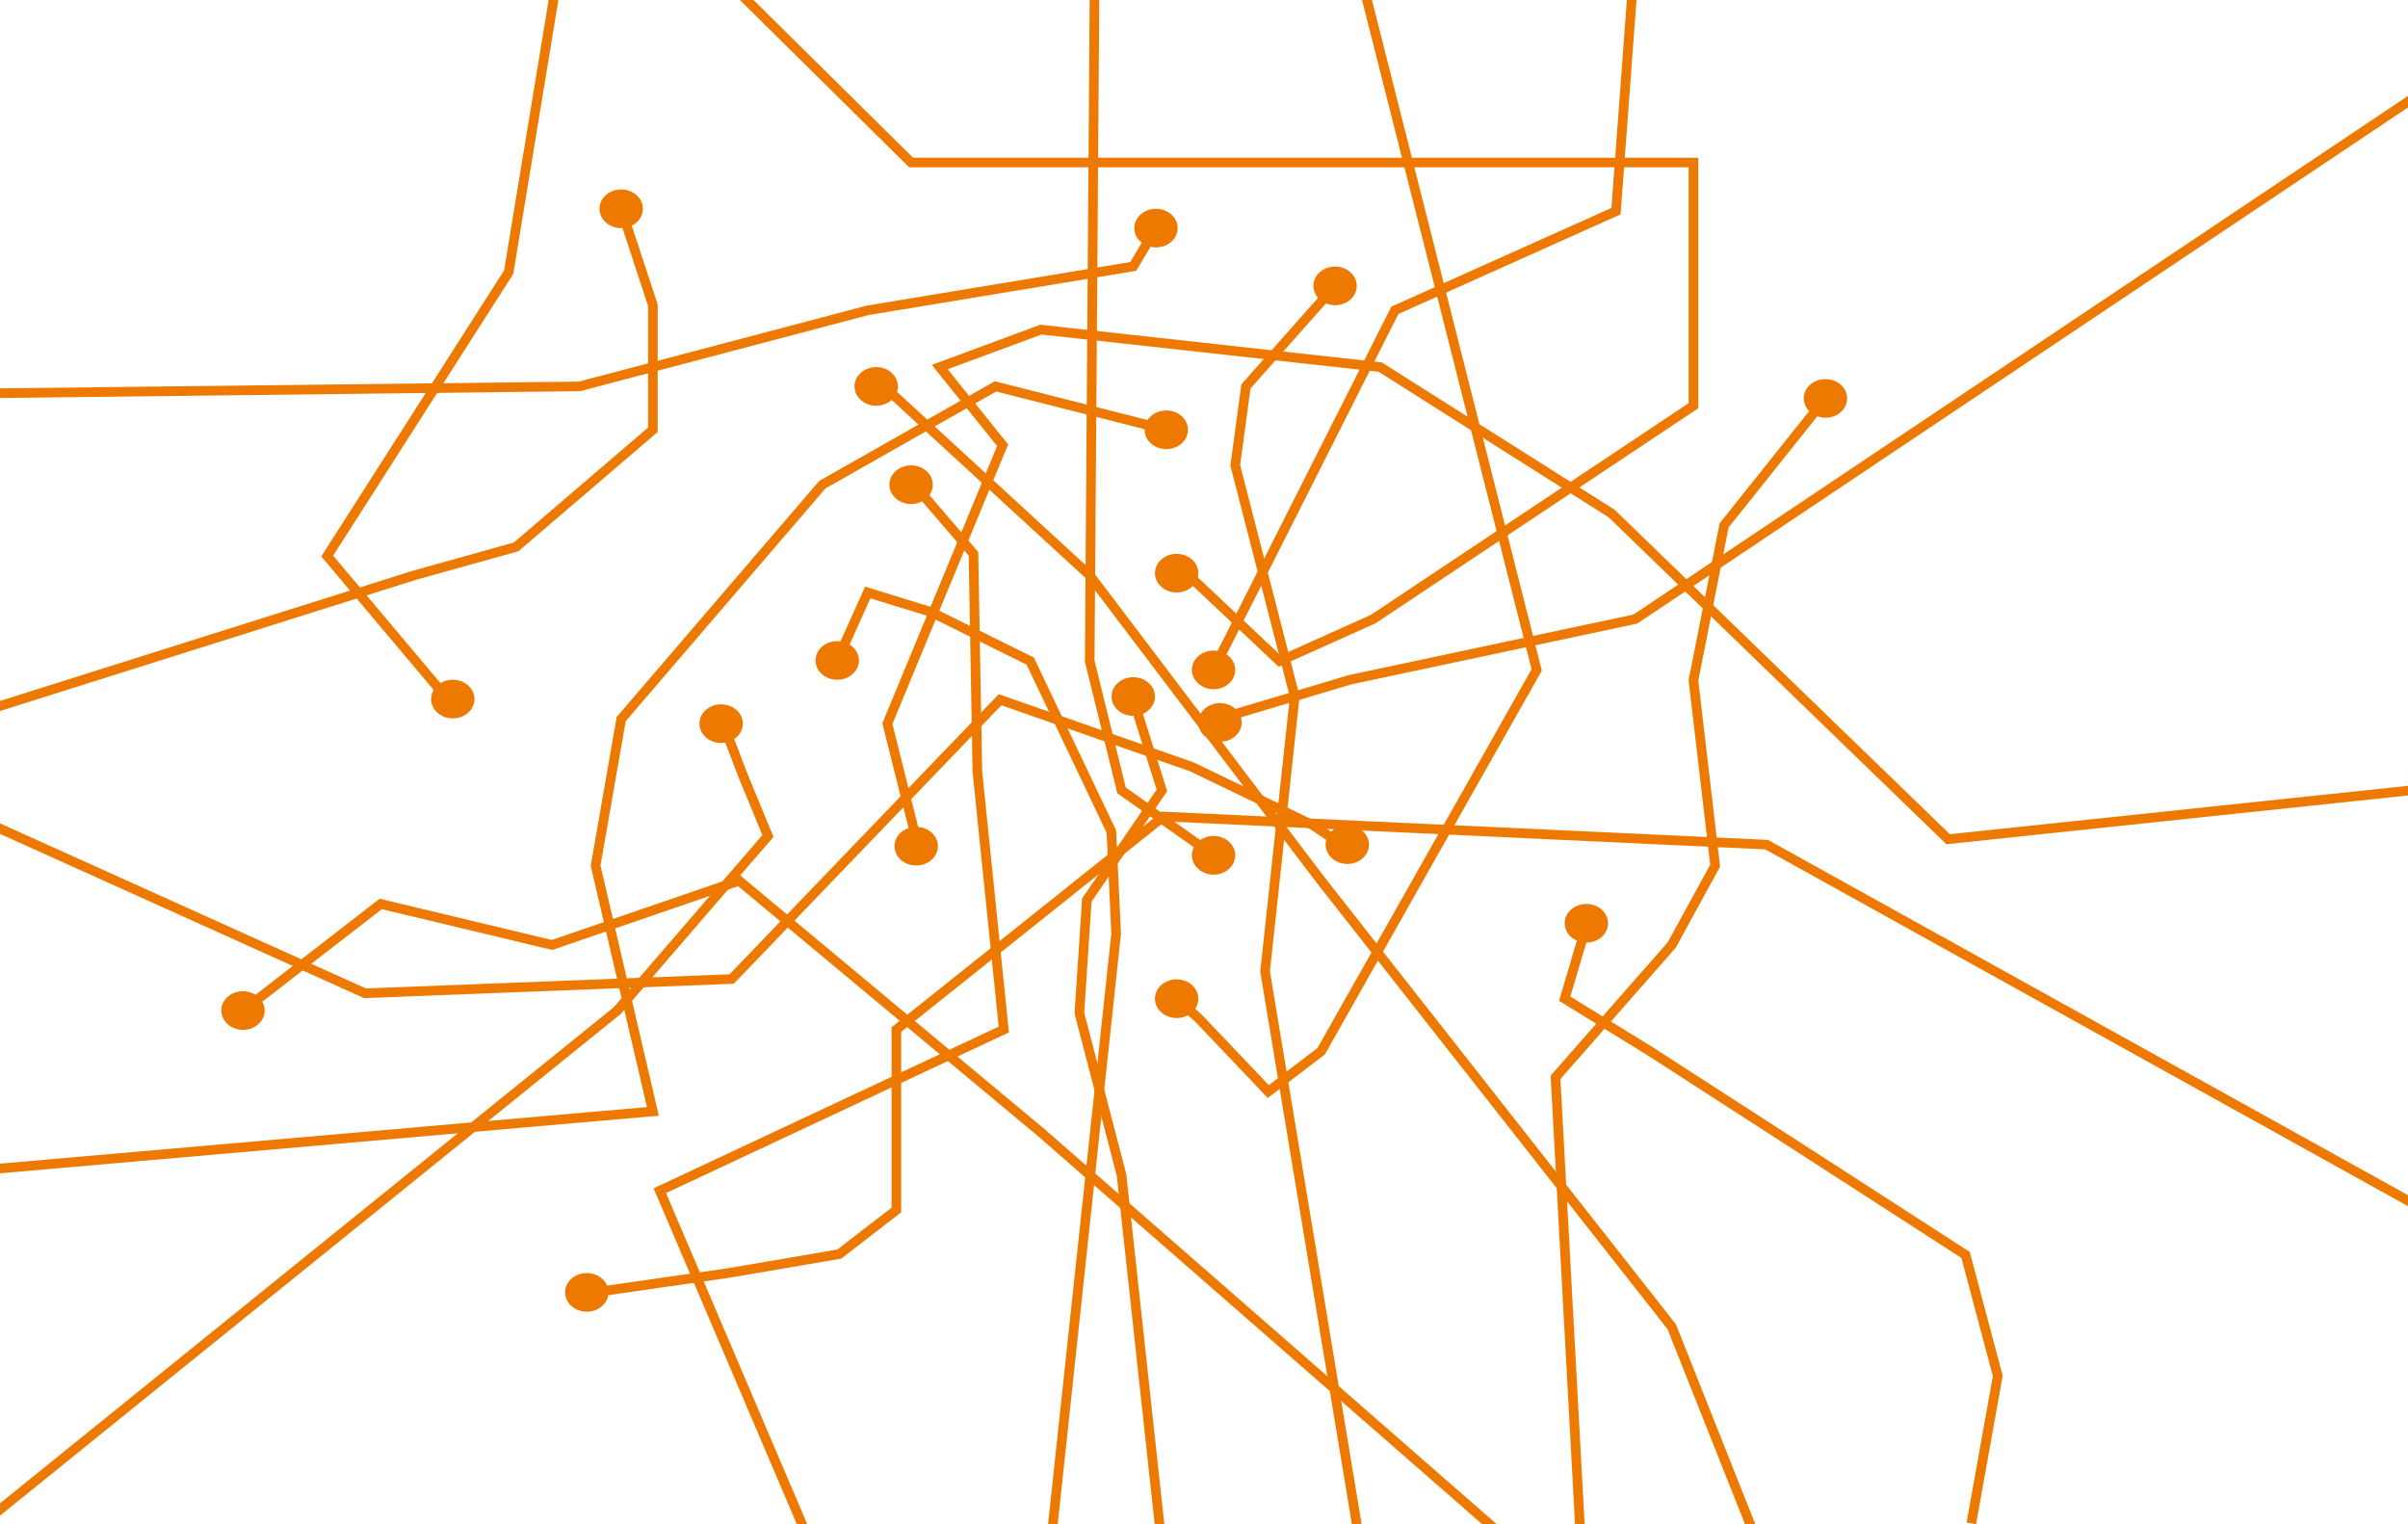
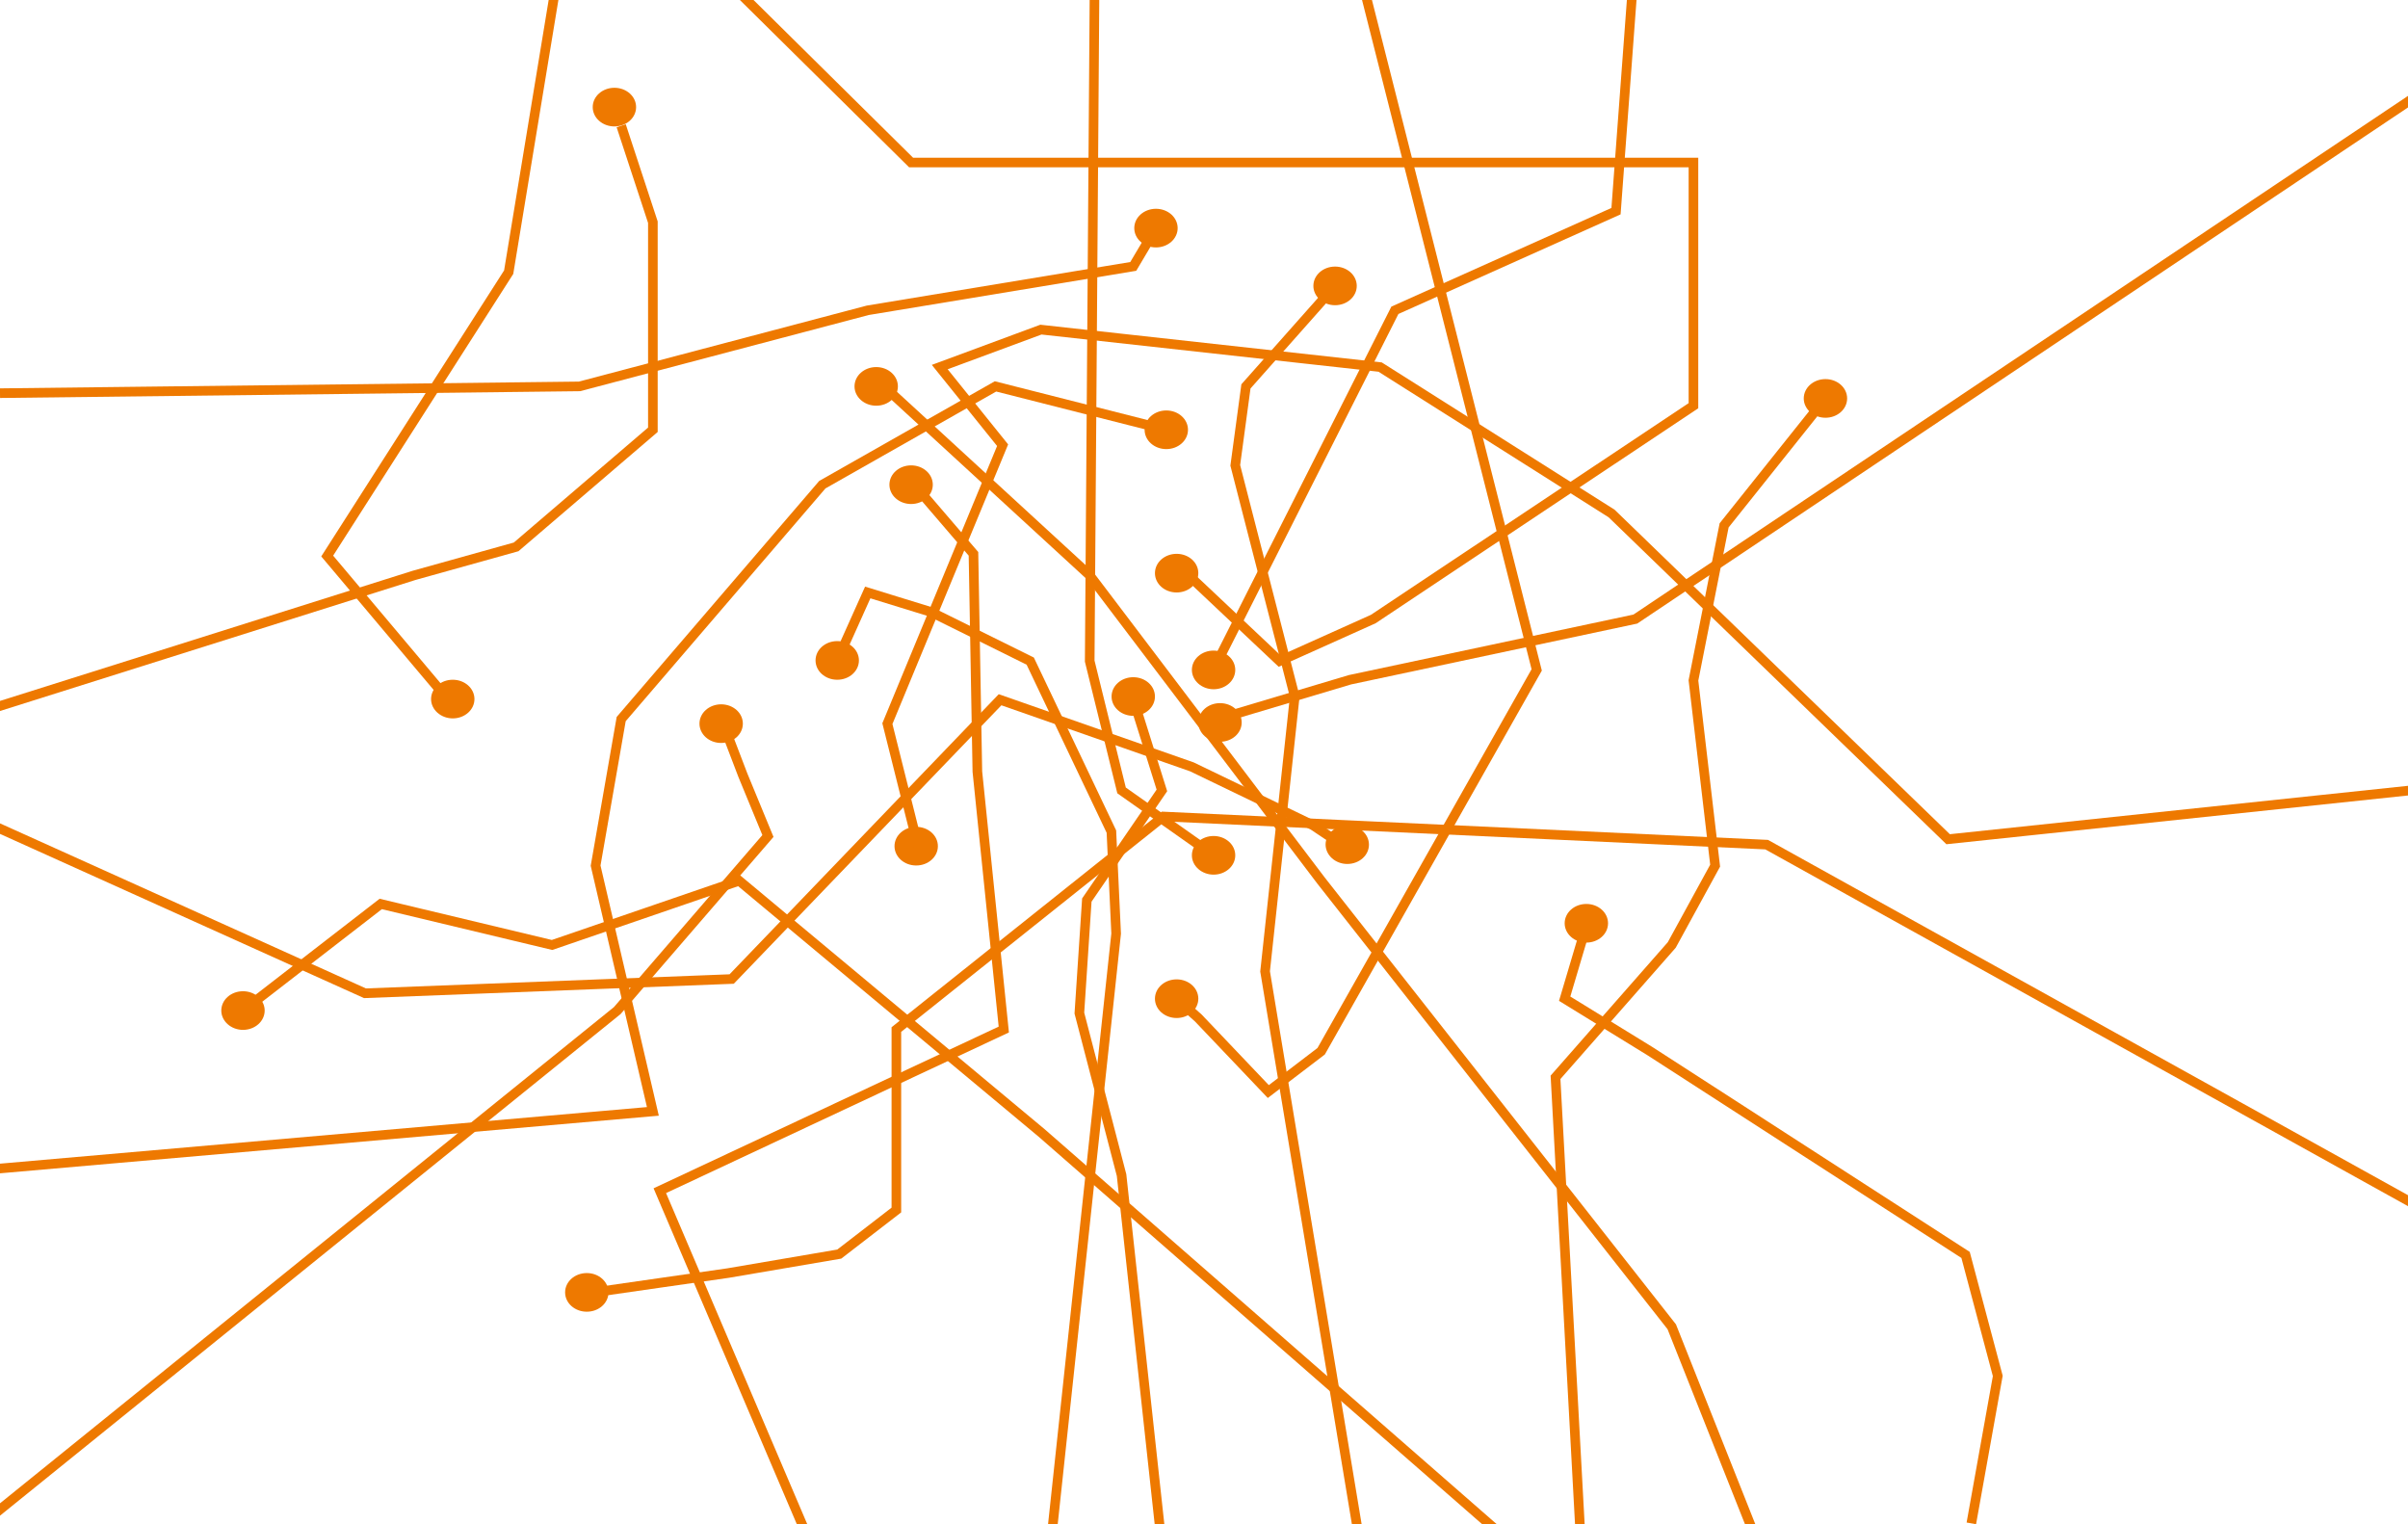
<svg xmlns="http://www.w3.org/2000/svg" version="1.1" id="Leute" x="0px" y="0px" viewBox="0 0 1421.1 898.9" style="enable-background:new 0 0 1421.1 898.9;" xml:space="preserve">
  <style type="text/css">
	.st0{fill:#EE7900;}
	.st1{fill:none;stroke:#EE7900;stroke-width:5.67;}
</style>
  <g>
    <path class="st0" d="M936.2,556.2c7.1,0,12.8-5.1,12.8-11.4s-5.7-11.4-12.8-11.4s-12.8,5.1-12.8,11.4S929.2,556.2,936.2,556.2" />
    <path class="st0" d="M540.7,510.7c7.1,0,12.8-5.1,12.8-11.4s-5.7-11.4-12.8-11.4s-12.8,5.1-12.8,11.4S533.6,510.7,540.7,510.7" />
    <polyline class="st1" points="541.8,499.3 523.7,427 591.7,262.7 554.6,216.6 614.3,194.5 814.5,216.6 951.1,303 1149.7,495.2    1535.1,454.5  " />
    <path class="st0" d="M1077.3,246.5c7.1,0,12.8-5.1,12.8-11.4s-5.7-11.4-12.8-11.4s-12.8,5.1-12.8,11.4S1070.3,246.5,1077.3,246.5" />
    <polyline class="st1" points="1077.3,235.1 1017.5,310 999.4,401.5 1012.2,510.8 986.6,557.6 918,635.7 939,1021.5  " />
    <path class="st0" d="M494.1,401.1c7.1,0,12.8-5.1,12.8-11.4s-5.7-11.4-12.8-11.4s-12.8,5.1-12.8,11.4S487,401.1,494.1,401.1" />
    <polyline class="st1" points="494.1,389.7 512.1,349.6 549.4,361.1 608,390.1 655.9,490.7 658.7,550.9 610,1005.5  " />
    <path class="st0" d="M668.8,422.4c7.1,0,12.8-5.1,12.8-11.4s-5.7-11.4-12.8-11.4S656,404.7,656,411S661.7,422.4,668.8,422.4" />
    <polyline class="st1" points="668.8,412.5 685.7,466.4 641.4,531.1 637,597.8 661.9,693.4 688,933.5  " />
    <path class="st0" d="M346.3,774c7.1,0,12.8-5.1,12.8-11.4s-5.7-11.4-12.8-11.4s-12.8,5.1-12.8,11.4S339.2,774,346.3,774" />
    <polyline class="st1" points="350.4,762.6 429.7,751.2 495.3,740 529,714 529,607.5 686.6,481.8 1042.6,498.4 1621.1,819.5  " />
    <path class="st0" d="M537.7,297.4c7.1,0,12.8-5.1,12.8-11.4s-5.7-11.4-12.8-11.4s-12.8,5.1-12.8,11.4S530.6,297.4,537.7,297.4" />
    <polyline class="st1" points="537.7,283.9 574.5,326.8 576.8,455.3 592.4,607.5 389.4,702.6 522,1013.5  " />
    <path class="st0" d="M425.6,438.4c7.1,0,12.8-5.1,12.8-11.4s-5.7-11.4-12.8-11.4s-12.8,5.1-12.8,11.4S418.5,438.4,425.6,438.4" />
    <polyline class="st1" points="425.6,423.9 438.4,457.4 453.2,493.3 364.3,596.3 -121,988.5  " />
    <path class="st0" d="M143.4,607.7c7.1,0,12.8-5.1,12.8-11.4s-5.7-11.4-12.8-11.4s-12.8,5.1-12.8,11.4S136.4,607.7,143.4,607.7" />
    <polyline class="st1" points="143.4,596.3 224.7,533.4 325.8,557.6 436.2,519.7 614.7,668.5 965,974.5  " />
    <path class="st0" d="M694.4,600.7c7.1,0,12.8-5.1,12.8-11.4s-5.7-11.4-12.8-11.4s-12.8,5.1-12.8,11.4S687.3,600.7,694.4,600.7" />
    <polyline class="st1" points="694.4,589.3 707.2,600.7 748.5,644.1 779.7,620.3 906.9,395.3 798,-34.5  " />
    <path class="st0" d="M267.2,423.9c7.1,0,12.8-5.1,12.8-11.4s-5.7-11.4-12.8-11.4s-12.8,5.1-12.8,11.4S260.2,423.9,267.2,423.9" />
    <polyline class="st1" points="264.5,412.9 193.1,328.1 300.2,160.6 334,-44.5  " />
-     <path class="st0" d="M366.6,134.6c7.1,0,12.8-5.1,12.8-11.4c0-6.3-5.7-11.4-12.8-11.4s-12.8,5.1-12.8,11.4   C353.8,129.5,359.5,134.6,366.6,134.6" />
-     <polyline class="st1" points="366.6,123.2 385.3,180.1 385.3,253.6 304.6,322.7 244.4,339.5 -41,429.5  " />
+     <path class="st0" d="M362.6,74.6c7.1,0,12.8-5.1,12.8-11.4c0-6.3-5.7-11.4-12.8-11.4s-12.8,5.1-12.8,11.4   C349.8,69.5,355.5,74.6,362.6,74.6" />
+     <polyline class="st1" points="366.6,74.2 385.3,131.1 385.3,253.6 304.6,322.7 244.4,339.5 -41,429.5  " />
    <path class="st0" d="M688.3,265c7.1,0,12.8-5.1,12.8-11.4s-5.7-11.4-12.8-11.4s-12.8,5.1-12.8,11.4S681.2,265,688.3,265" />
    <polyline class="st1" points="688.3,253.6 587.5,228 485.3,286 366.6,424.3 351.5,510.8 385.3,655.8 -103,698.5  " />
    <path class="st0" d="M517.1,239.4c7.1,0,12.8-5.1,12.8-11.4s-5.7-11.4-12.8-11.4s-12.8,5.1-12.8,11.4   C504.3,234.3,510.1,239.4,517.1,239.4" />
    <polyline class="st1" points="521.7,228 643.1,339.5 779.7,519.7 986.6,782.9 1075,1005.5  " />
    <path class="st0" d="M716.2,516.1c7.1,0,12.8-5.1,12.8-11.4s-5.7-11.4-12.8-11.4s-12.8,5.1-12.8,11.4S709.2,516.1,716.2,516.1" />
    <path class="st0" d="M682.2,146c7.1,0,12.8-5.1,12.8-11.4c0-6.3-5.7-11.4-12.8-11.4s-12.8,5.1-12.8,11.4S675.1,146,682.2,146" />
    <polyline class="st1" points="716.2,504.7 661.9,466.4 643.1,390.1 645.9,0  " />
    <polyline class="st1" points="682.2,134.6 668.8,157.2 512.1,183.1 342,228 0,232  " />
    <path class="st0" d="M787.9,180.1c7.1,0,12.8-5.1,12.8-11.4c0-6.3-5.7-11.4-12.8-11.4s-12.8,5.1-12.8,11.4S780.9,180.1,787.9,180.1   " />
    <polyline class="st1" points="787.9,168.7 735.3,228 729,274.6 764.1,411 746.6,573.2 812,967.5  " />
    <path class="st0" d="M720,437.7c7.1,0,12.8-5.1,12.8-11.4s-5.7-11.4-12.8-11.4s-12.8,5.1-12.8,11.4S712.9,437.7,720,437.7" />
    <polyline class="st1" points="720.3,423.9 796.7,401.1 965.1,365.3 1474.1,24.5  " />
    <path class="st0" d="M716.2,406.7c7.1,0,12.8-5.1,12.8-11.4s-5.7-11.4-12.8-11.4s-12.8,5.1-12.8,11.4S709.2,406.7,716.2,406.7" />
    <polyline class="st1" points="716.2,395 823.2,183.1 953.7,124.6 965,-27.5  " />
    <polyline class="st1" points="936.2,546.2 923.4,589.3 973.8,620.3 1160,740.5 1179,811.9 1163.4,898.9  " />
    <path class="st0" d="M795.1,509.8c7.1,0,12.8-5.1,12.8-11.4s-5.7-11.4-12.8-11.4s-12.8,5.1-12.8,11.4   C782.4,504.7,788.1,509.8,795.1,509.8" />
    <polyline class="st1" points="791.9,498.4 774.9,487 703.4,452.5 590.2,412.9 431.8,577.7 215.4,586.1 -103,442.5  " />
    <path class="st0" d="M694.4,349.6c7.1,0,12.8-5.1,12.8-11.4s-5.7-11.4-12.8-11.4s-12.8,5.1-12.8,11.4S687.3,349.6,694.4,349.6" />
    <polyline class="st1" points="694.4,332.8 755.2,390.1 810.4,365.3 999.4,239.4 999.4,95.9 537.7,95.9 426,-14.5  " />
  </g>
</svg>
